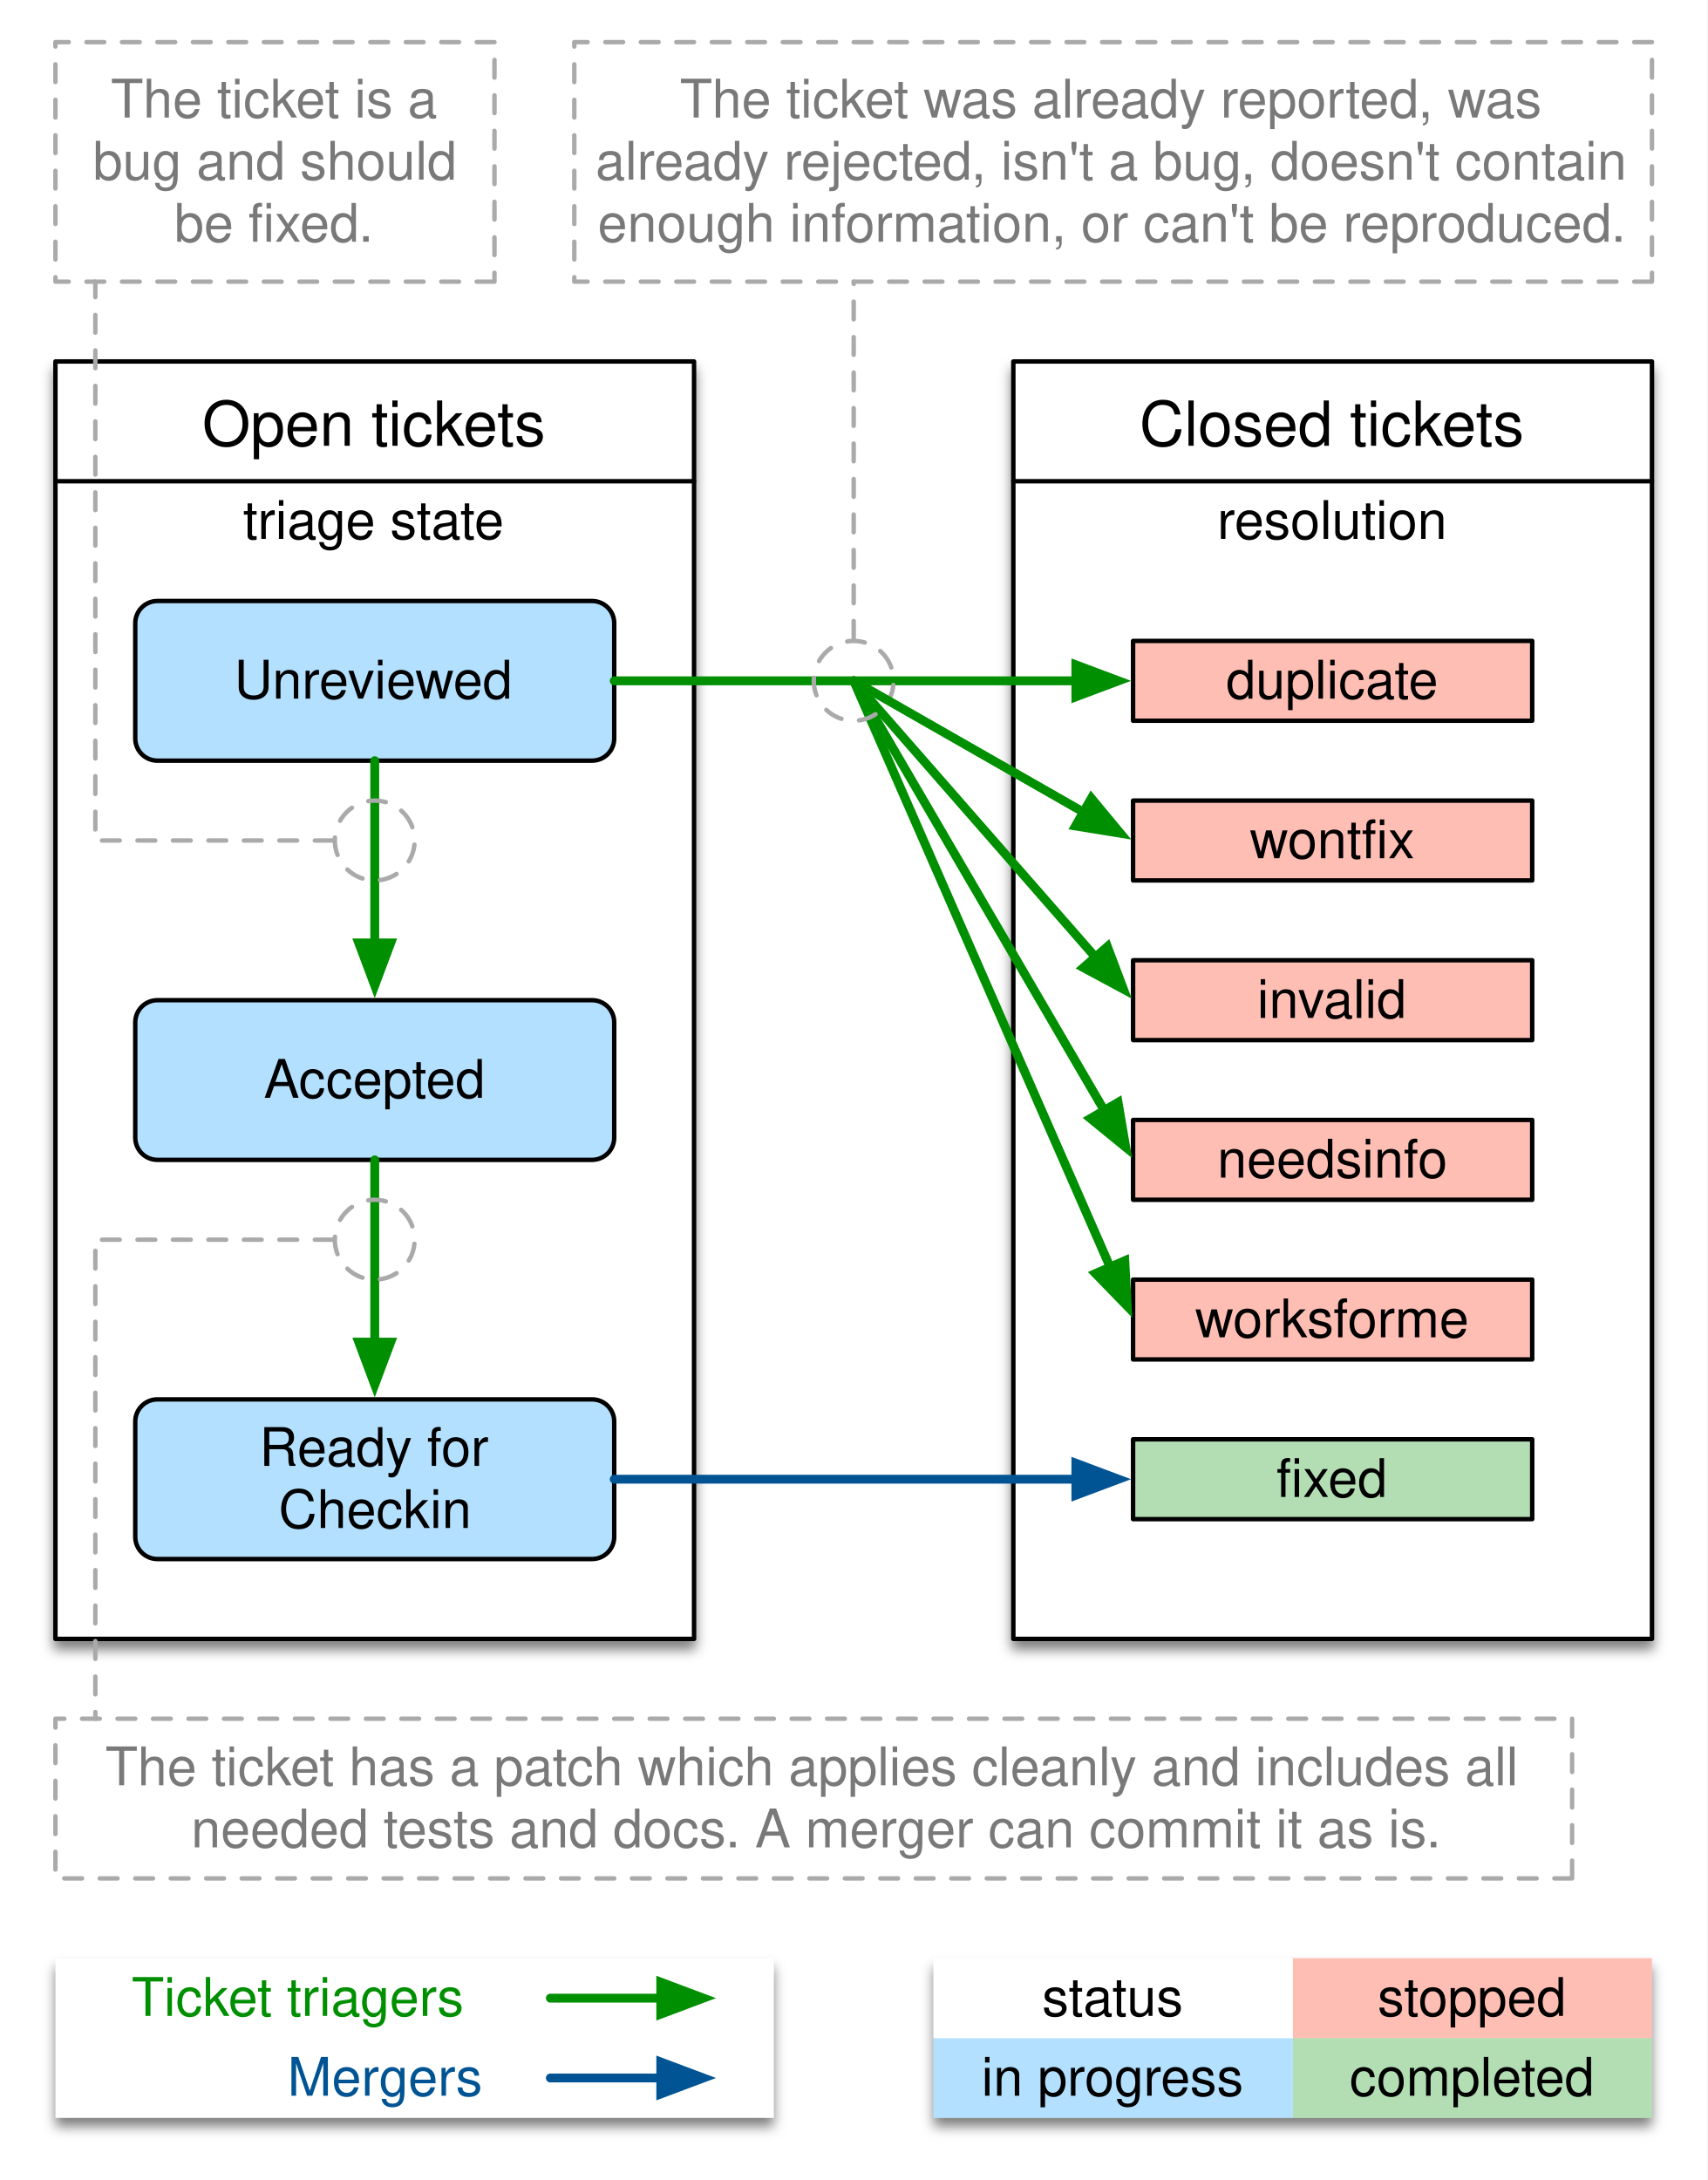
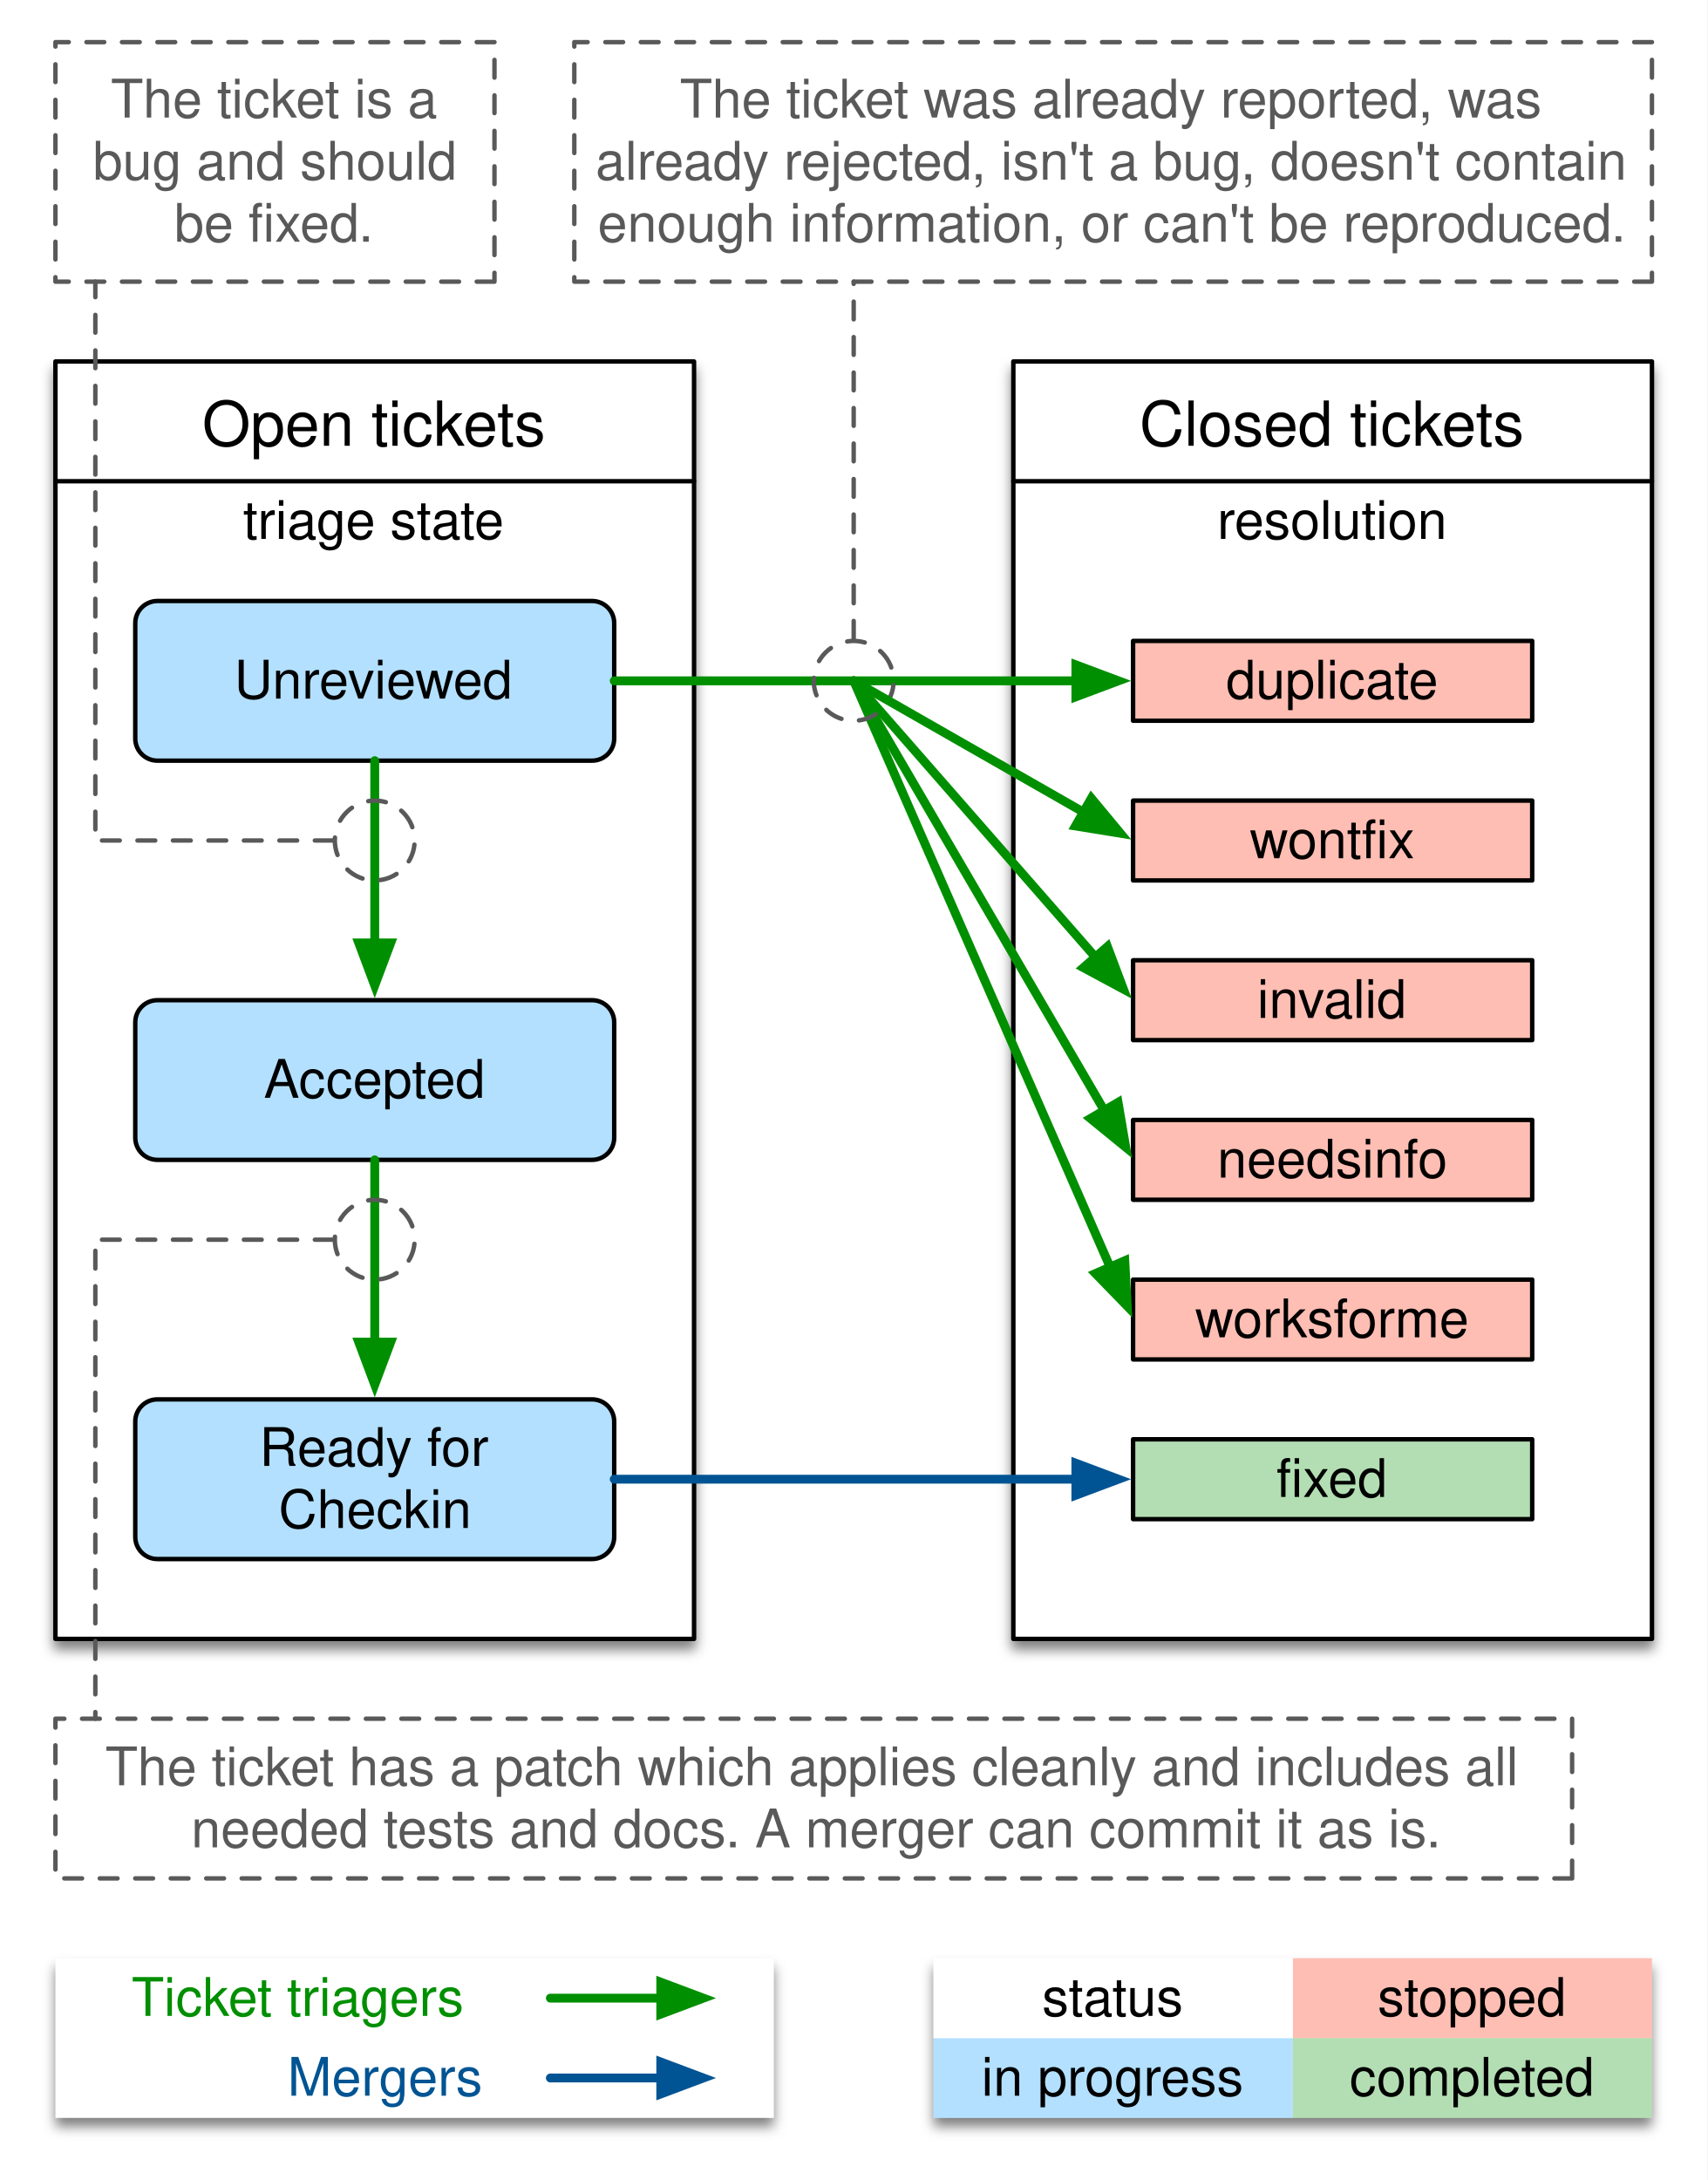
<svg xmlns="http://www.w3.org/2000/svg" version="1.1" viewBox="59.5 134.5 385 491.5" width="385" height="491.5">
  <defs>
    <filter id="Shadow" filterUnits="userSpaceOnUse" x="21" y="85.35">
      <feGaussianBlur in="SourceAlpha" result="blur" stdDeviation="1.308" />
      <feOffset in="blur" result="offset" dx="0" dy="2" />
      <feFlood flood-color="black" flood-opacity=".5" result="flood" />
      <feComposite in="flood" in2="offset" operator="in" />
    </filter>
    <marker orient="auto" overflow="visible" markerUnits="strokeWidth" id="FilledArrow_Marker" stroke-linejoin="miter" stroke-miterlimit="10" viewBox="-1 -3 7 6" markerWidth="7" markerHeight="6" color="#008f00">
      <g>
        <path d="M 4.8 0 L 0 -1.8 L 0 1.8 Z" fill="currentColor" stroke="currentColor" stroke-width="1" />
      </g>
    </marker>
    <marker orient="auto" overflow="visible" markerUnits="strokeWidth" id="FilledArrow_Marker_2" stroke-linejoin="miter" stroke-miterlimit="10" viewBox="-1 -3 7 6" markerWidth="7" markerHeight="6" color="#005493">
      <g>
        <path d="M 4.8 0 L 0 -1.8 L 0 1.8 Z" fill="currentColor" stroke="currentColor" stroke-width="1" />
      </g>
    </marker>
  </defs>
  <g id="Canevas_1" stroke="none" fill="none" fill-opacity="1" stroke-dasharray="none" stroke-opacity="1">
    <rect fill="white" x="59.5" y="134.5" width="385" height="491.5" />
    <g id="Canevas_1_Calque_1">
      <g id="Graphic_88_shadow" filter="url(#Shadow)">
        <rect x="72" y="576" width="162" height="36" fill="white" />
      </g>
      <g id="Graphic_126_shadow" filter="url(#Shadow)">
        <rect x="270" y="576" width="162" height="36" fill="white" />
      </g>
      <g id="Graphic_32_shadow" filter="url(#Shadow)">
        <rect x="288" y="216" width="144" height="288" fill="white" />
        <rect x="288" y="216" width="144" height="288" stroke="black" stroke-linecap="round" stroke-linejoin="round" stroke-width="1" />
      </g>
      <g id="Graphic_99_shadow" filter="url(#Shadow)">
        <rect x="72" y="216" width="144" height="288" fill="white" />
        <rect x="72" y="216" width="144" height="288" stroke="black" stroke-linecap="round" stroke-linejoin="round" stroke-width="1" />
      </g>
      <g id="Graphic_10_shadow" filter="url(#Shadow)">
        <path d="M 95 450 L 193 450 C 195.761 450 198 452.239 198 455 L 198 481 C 198 483.761 195.761 486 193 486 L 95 486 C 92.239 486 90 483.761 90 481 L 90 455 C 90 452.239 92.239 450 95 450 Z" fill="#0096ff" fill-opacity=".3" />
        <path d="M 95 450 L 193 450 C 195.761 450 198 452.239 198 455 L 198 481 C 198 483.761 195.761 486 193 486 L 95 486 C 92.239 486 90 483.761 90 481 L 90 455 C 90 452.239 92.239 450 95 450 Z" stroke="black" stroke-linecap="round" stroke-linejoin="round" stroke-width="1" />
      </g>
      <g id="Graphic_11_shadow" filter="url(#Shadow)">
        <path d="M 95 360 L 193 360 C 195.761 360 198 362.239 198 365 L 198 391 C 198 393.761 195.761 396 193 396 L 95 396 C 92.239 396 90 393.761 90 391 L 90 365 C 90 362.239 92.239 360 95 360 Z" fill="#0096ff" fill-opacity=".3" />
        <path d="M 95 360 L 193 360 C 195.761 360 198 362.239 198 365 L 198 391 C 198 393.761 195.761 396 193 396 L 95 396 C 92.239 396 90 393.761 90 391 L 90 365 C 90 362.239 92.239 360 95 360 Z" stroke="black" stroke-linecap="round" stroke-linejoin="round" stroke-width="1" />
      </g>
      <g id="Graphic_12_shadow" filter="url(#Shadow)">
        <path d="M 95 270 L 193 270 C 195.761 270 198 272.239 198 275 L 198 301 C 198 303.761 195.761 306 193 306 L 95 306 C 92.239 306 90 303.761 90 301 L 90 275 C 90 272.239 92.239 270 95 270 Z" fill="#0096ff" fill-opacity=".3" />
        <path d="M 95 270 L 193 270 C 195.761 270 198 272.239 198 275 L 198 301 C 198 303.761 195.761 306 193 306 L 95 306 C 92.239 306 90 303.761 90 301 L 90 275 C 90 272.239 92.239 270 95 270 Z" stroke="black" stroke-linecap="round" stroke-linejoin="round" stroke-width="1" />
      </g>
      <g id="Graphic_123_shadow" filter="url(#Shadow)">
        <rect x="315" y="279" width="90" height="18" fill="#ff2600" fill-opacity=".3" />
        <rect x="315" y="279" width="90" height="18" stroke="black" stroke-linecap="round" stroke-linejoin="round" stroke-width="1" />
      </g>
      <g id="Graphic_130_shadow" filter="url(#Shadow)">
        <rect x="315" y="459" width="90" height="18" fill="#008f00" fill-opacity=".3" />
        <rect x="315" y="459" width="90" height="18" stroke="black" stroke-linecap="round" stroke-linejoin="round" stroke-width="1" />
      </g>
      <g id="Graphic_139_shadow" filter="url(#Shadow)">
        <rect x="315" y="351" width="90" height="18" fill="#ff2600" fill-opacity=".3" />
        <rect x="315" y="351" width="90" height="18" stroke="black" stroke-linecap="round" stroke-linejoin="round" stroke-width="1" />
      </g>
      <g id="Graphic_137_shadow" filter="url(#Shadow)">
        <rect x="315" y="387" width="90" height="18" fill="#ff2600" fill-opacity=".3" />
        <rect x="315" y="387" width="90" height="18" stroke="black" stroke-linecap="round" stroke-linejoin="round" stroke-width="1" />
      </g>
      <g id="Graphic_135_shadow" filter="url(#Shadow)">
        <rect x="315" y="423" width="90" height="18" fill="#ff2600" fill-opacity=".3" />
        <rect x="315" y="423" width="90" height="18" stroke="black" stroke-linecap="round" stroke-linejoin="round" stroke-width="1" />
      </g>
      <g id="Graphic_132_shadow" filter="url(#Shadow)">
        <rect x="315" y="315" width="90" height="18" fill="#ff2600" fill-opacity=".3" />
        <rect x="315" y="315" width="90" height="18" stroke="black" stroke-linecap="round" stroke-linejoin="round" stroke-width="1" />
      </g>
      <g id="Graphic_88">
        <rect x="72" y="576" width="162" height="36" fill="white" />
      </g>
      <g id="Graphic_126">
        <rect x="270" y="576" width="162" height="36" fill="white" />
      </g>
      <g id="Graphic_32">
        <rect x="288" y="216" width="144" height="288" fill="white" />
        <rect x="288" y="216" width="144" height="288" stroke="black" stroke-linecap="round" stroke-linejoin="round" stroke-width="1" />
        <text transform="translate(293 221)" fill="black">
          <tspan font-family="Helvetica" font-size="14" fill="black" x="23.428" y="14">Closed tickets</tspan>
          <tspan font-family="Helvetica" font-size="12" fill="black" x="40.984" y="35">resolution</tspan>
        </text>
      </g>
      <g id="Graphic_99">
        <rect x="72" y="216" width="144" height="288" fill="white" />
        <rect x="72" y="216" width="144" height="288" stroke="black" stroke-linecap="round" stroke-linejoin="round" stroke-width="1" />
        <text transform="translate(77 221)" fill="black">
          <tspan font-family="Helvetica" font-size="14" fill="black" x="28.093" y="14">Open tickets</tspan>
          <tspan font-family="Helvetica" font-size="12" fill="black" x="37.316" y="35">triage state</tspan>
        </text>
      </g>
      <g id="Graphic_10">
        <path d="M 95 450 L 193 450 C 195.761 450 198 452.239 198 455 L 198 481 C 198 483.761 195.761 486 193 486 L 95 486 C 92.239 486 90 483.761 90 481 L 90 455 C 90 452.239 92.239 450 95 450 Z" fill="#0096ff" fill-opacity=".3" />
        <path d="M 95 450 L 193 450 C 195.761 450 198 452.239 198 455 L 198 481 C 198 483.761 195.761 486 193 486 L 95 486 C 92.239 486 90 483.761 90 481 L 90 455 C 90 452.239 92.239 450 95 450 Z" stroke="black" stroke-linecap="round" stroke-linejoin="round" stroke-width="1" />
        <text transform="translate(95 454)" fill="black">
          <tspan font-family="Helvetica" font-size="12" fill="black" x="22.987" y="11">Ready for </tspan>
          <tspan font-family="Helvetica" font-size="12" fill="black" x="27.323" y="25">Checkin</tspan>
        </text>
      </g>
      <g id="Graphic_11">
        <path d="M 95 360 L 193 360 C 195.761 360 198 362.239 198 365 L 198 391 C 198 393.761 195.761 396 193 396 L 95 396 C 92.239 396 90 393.761 90 391 L 90 365 C 90 362.239 92.239 360 95 360 Z" fill="#0096ff" fill-opacity=".3" />
        <path d="M 95 360 L 193 360 C 195.761 360 198 362.239 198 365 L 198 391 C 198 393.761 195.761 396 193 396 L 95 396 C 92.239 396 90 393.761 90 391 L 90 365 C 90 362.239 92.239 360 95 360 Z" stroke="black" stroke-linecap="round" stroke-linejoin="round" stroke-width="1" />
        <text transform="translate(95 371)" fill="black">
          <tspan font-family="Helvetica" font-size="12" fill="black" x="23.983" y="11">Accepted</tspan>
        </text>
      </g>
      <g id="Graphic_12">
        <path d="M 95 270 L 193 270 C 195.761 270 198 272.239 198 275 L 198 301 C 198 303.761 195.761 306 193 306 L 95 306 C 92.239 306 90 303.761 90 301 L 90 275 C 90 272.239 92.239 270 95 270 Z" fill="#0096ff" fill-opacity=".3" />
        <path d="M 95 270 L 193 270 C 195.761 270 198 272.239 198 275 L 198 301 C 198 303.761 195.761 306 193 306 L 95 306 C 92.239 306 90 303.761 90 301 L 90 275 C 90 272.239 92.239 270 95 270 Z" stroke="black" stroke-linecap="round" stroke-linejoin="round" stroke-width="1" />
        <text transform="translate(95 281)" fill="black">
          <tspan font-family="Helvetica" font-size="12" fill="black" x="17.318" y="11">Unreviewed</tspan>
        </text>
      </g>
      <g id="Graphic_123">
        <rect x="315" y="279" width="90" height="18" fill="#ff2600" fill-opacity=".3" />
        <rect x="315" y="279" width="90" height="18" stroke="black" stroke-linecap="round" stroke-linejoin="round" stroke-width="1" />
        <text transform="translate(320 281)" fill="black">
          <tspan font-family="Helvetica" font-size="12" fill="black" x="15.982" y="11">duplicate</tspan>
        </text>
      </g>
      <g id="Graphic_130">
        <rect x="315" y="459" width="90" height="18" fill="#008f00" fill-opacity=".3" />
        <rect x="315" y="459" width="90" height="18" stroke="black" stroke-linecap="round" stroke-linejoin="round" stroke-width="1" />
        <text transform="translate(320 461)" fill="black">
          <tspan font-family="Helvetica" font-size="12" fill="black" x="27.326" y="11">fixed</tspan>
        </text>
      </g>
      <g id="Graphic_139">
        <rect x="315" y="351" width="90" height="18" fill="#ff2600" fill-opacity=".3" />
        <rect x="315" y="351" width="90" height="18" stroke="black" stroke-linecap="round" stroke-linejoin="round" stroke-width="1" />
        <text transform="translate(320 353)" fill="black">
          <tspan font-family="Helvetica" font-size="12" fill="black" x="22.99" y="11">invalid</tspan>
        </text>
      </g>
      <g id="Graphic_137">
        <rect x="315" y="387" width="90" height="18" fill="#ff2600" fill-opacity=".3" />
        <rect x="315" y="387" width="90" height="18" stroke="black" stroke-linecap="round" stroke-linejoin="round" stroke-width="1" />
        <text transform="translate(320 389)" fill="black">
          <tspan font-family="Helvetica" font-size="12" fill="black" x="13.979" y="11">needsinfo</tspan>
        </text>
      </g>
      <g id="Graphic_135">
        <rect x="315" y="423" width="90" height="18" fill="#ff2600" fill-opacity=".3" />
        <rect x="315" y="423" width="90" height="18" stroke="black" stroke-linecap="round" stroke-linejoin="round" stroke-width="1" />
        <text transform="translate(320 425)" fill="black">
          <tspan font-family="Helvetica" font-size="12" fill="black" x="8.995" y="11">worksforme</tspan>
        </text>
      </g>
      <g id="Graphic_132">
        <rect x="315" y="315" width="90" height="18" fill="#ff2600" fill-opacity=".3" />
        <rect x="315" y="315" width="90" height="18" stroke="black" stroke-linecap="round" stroke-linejoin="round" stroke-width="1" />
        <text transform="translate(320 317)" fill="black">
          <tspan font-family="Helvetica" font-size="12" fill="black" x="21.326" y="11">wontfix</tspan>
        </text>
      </g>
      <g id="Line_33">
        <line x1="72" y1="243" x2="216" y2="243" stroke="black" stroke-linecap="round" stroke-linejoin="round" stroke-width="1" />
      </g>
      <g id="Line_36">
        <line x1="288" y1="243" x2="432" y2="243" stroke="black" stroke-linecap="round" stroke-linejoin="round" stroke-width="1" />
      </g>
      <g id="Graphic_127">
        <rect x="351" y="594" width="81" height="18" fill="#008f00" fill-opacity=".3" />
        <text transform="translate(356 596)" fill="black">
          <tspan font-family="Helvetica" font-size="12" fill="black" x="7.817" y="11">completed</tspan>
        </text>
      </g>
      <g id="Graphic_125">
        <rect x="351" y="576" width="81" height="18" fill="#ff2600" fill-opacity=".3" />
        <text transform="translate(356 578)" fill="black">
          <tspan font-family="Helvetica" font-size="12" fill="black" x="14.148" y="11">stopped</tspan>
        </text>
      </g>
      <g id="Graphic_129">
        <rect x="270" y="594" width="81" height="18" fill="#0096ff" fill-opacity=".3" />
        <text transform="translate(275 596)" fill="black">
          <tspan font-family="Helvetica" font-size="12" fill="black" x="5.819" y="11">in progress</tspan>
        </text>
      </g>
      <g id="Line_42">
        <line x1="183.6" y1="585" x2="208.5" y2="585" marker-end="url(#FilledArrow_Marker)" stroke="#008f00" stroke-linecap="round" stroke-linejoin="round" stroke-width="2" />
      </g>
      <g id="Graphic_43">
        <text transform="translate(72 578)" fill="#008f00">
          <tspan font-family="Helvetica" font-size="12" fill="#008f00" x="17.174" y="11">Ticket triagers </tspan>
        </text>
      </g>
      <g id="Line_44">
        <line x1="183.6" y1="603" x2="208.5" y2="603" marker-end="url(#FilledArrow_Marker_2)" stroke="#005493" stroke-linecap="round" stroke-linejoin="round" stroke-width="2" />
      </g>
      <g id="Graphic_45">
        <text transform="translate(72 596)" fill="#005493">
          <tspan font-family="Helvetica" font-size="12" fill="#005493" x="52.312" y="11">Mergers</tspan>
        </text>
      </g>
      <g id="Graphic_128">
        <rect x="270" y="576" width="81" height="18" fill="white" />
        <text transform="translate(275 578)" fill="black">
          <tspan font-family="Helvetica" font-size="12" fill="black" x="19.492" y="11">status</tspan>
        </text>
      </g>
      <g id="Line_124">
        <line x1="252" y1="288" x2="302.1" y2="288" marker-end="url(#FilledArrow_Marker)" stroke="#008f00" stroke-linecap="round" stroke-linejoin="round" stroke-width="2" />
      </g>
      <g id="Line_140">
        <line x1="252" y1="288" x2="306.505" y2="350.292" marker-end="url(#FilledArrow_Marker)" stroke="#008f00" stroke-linecap="round" stroke-linejoin="round" stroke-width="2" />
      </g>
      <g id="Line_138">
        <line x1="252" y1="288" x2="308.5" y2="384.857" marker-end="url(#FilledArrow_Marker)" stroke="#008f00" stroke-linecap="round" stroke-linejoin="round" stroke-width="2" />
      </g>
      <g id="Line_136">
        <line x1="252" y1="288" x2="309.829" y2="420.182" marker-end="url(#FilledArrow_Marker)" stroke="#008f00" stroke-linecap="round" stroke-linejoin="round" stroke-width="2" />
      </g>
      <g id="Line_131">
        <line x1="198" y1="468" x2="302.1" y2="468" marker-end="url(#FilledArrow_Marker_2)" stroke="#005493" stroke-linecap="round" stroke-linejoin="round" stroke-width="2" />
      </g>
      <g id="Line_54">
        <line x1="144" y1="306" x2="144" y2="347.1" marker-end="url(#FilledArrow_Marker)" stroke="#008f00" stroke-linecap="round" stroke-linejoin="round" stroke-width="2" />
      </g>
      <g id="Line_82">
        <line x1="198" y1="288" x2="252" y2="288" stroke="#008f00" stroke-linecap="round" stroke-linejoin="round" stroke-width="2" />
      </g>
      <g id="Line_60">
        <line x1="144" y1="396" x2="144" y2="437.1" marker-end="url(#FilledArrow_Marker)" stroke="#008f00" stroke-linecap="round" stroke-linejoin="round" stroke-width="2" />
      </g>
      <g id="Graphic_89">
        <rect x="189" y="144" width="243" height="54" fill="white" />
-         <path d="M 432 198 L 189 198 L 189 144 L 432 144 Z" stroke="#aaa" stroke-linecap="round" stroke-linejoin="round" stroke-dasharray="4.0,4.0" stroke-width="1" />
-         <text transform="translate(193 150)" fill="#797979">
-           <tspan font-family="Helvetica" font-size="12" fill="#797979" x="19.789" y="11">The ticket was already reported, was </tspan>
-           <tspan font-family="Helvetica" font-size="12" fill="#797979" x=".802" y="25">already rejected, isn't a bug, doesn't contain </tspan>
-           <tspan font-family="Helvetica" font-size="12" fill="#797979" x="1.279" y="39">enough information, or can't be reproduced.</tspan>
+         <path d="M 432 198 L 189 198 L 189 144 L 432 144 Z" stroke="#595959" stroke-linecap="round" stroke-linejoin="round" stroke-dasharray="4.0,4.0" stroke-width="1" />
+         <text transform="translate(193 150)" fill="#595959">
+           <tspan font-family="Helvetica" font-size="12" fill="#595959" x="19.789" y="11">The ticket was already reported, was </tspan>
+           <tspan font-family="Helvetica" font-size="12" fill="#595959" x=".802" y="25">already rejected, isn't a bug, doesn't contain </tspan>
+           <tspan font-family="Helvetica" font-size="12" fill="#595959" x="1.279" y="39">enough information, or can't be reproduced.</tspan>
        </text>
      </g>
      <g id="Line_90">
-         <line x1="252" y1="278.5" x2="252" y2="198" stroke="#aaa" stroke-linecap="round" stroke-linejoin="round" stroke-dasharray="4.0,4.0" stroke-width="1" />
+         <line x1="252" y1="278.5" x2="252" y2="198" stroke="#595959" stroke-linecap="round" stroke-linejoin="round" stroke-dasharray="4.0,4.0" stroke-width="1" />
      </g>
      <g id="Graphic_91">
-         <path d="M 258.364 281.636 C 261.879 285.151 261.879 290.849 258.364 294.364 C 254.849 297.879 249.151 297.879 245.636 294.364 C 242.121 290.849 242.121 285.151 245.636 281.636 C 249.151 278.121 254.849 278.121 258.364 281.636" stroke="#aaa" stroke-linecap="round" stroke-linejoin="round" stroke-dasharray="4.0,4.0" stroke-width="1" />
+         <path d="M 258.364 281.636 C 261.879 285.151 261.879 290.849 258.364 294.364 C 254.849 297.879 249.151 297.879 245.636 294.364 C 242.121 290.849 242.121 285.151 245.636 281.636 C 249.151 278.121 254.849 278.121 258.364 281.636" stroke="#595959" stroke-linecap="round" stroke-linejoin="round" stroke-dasharray="4.0,4.0" stroke-width="1" />
      </g>
      <g id="Graphic_96">
        <rect x="72" y="144" width="99" height="54" fill="white" />
-         <path d="M 171 198 L 72 198 L 72 144 L 171 144 Z" stroke="#aaa" stroke-linecap="round" stroke-linejoin="round" stroke-dasharray="4.0,4.0" stroke-width="1" />
-         <text transform="translate(76 150)" fill="#797979">
-           <tspan font-family="Helvetica" font-size="12" fill="#797979" x="8.486" y="11">The ticket is a </tspan>
-           <tspan font-family="Helvetica" font-size="12" fill="#797979" x="4.464" y="25">bug and should </tspan>
-           <tspan font-family="Helvetica" font-size="12" fill="#797979" x="22.818" y="39">be fixed.</tspan>
+         <path d="M 171 198 L 72 198 L 72 144 L 171 144 Z" stroke="#595959" stroke-linecap="round" stroke-linejoin="round" stroke-dasharray="4.0,4.0" stroke-width="1" />
+         <text transform="translate(76 150)" fill="#595959">
+           <tspan font-family="Helvetica" font-size="12" fill="#595959" x="8.486" y="11">The ticket is a </tspan>
+           <tspan font-family="Helvetica" font-size="12" fill="#595959" x="4.464" y="25">bug and should </tspan>
+           <tspan font-family="Helvetica" font-size="12" fill="#595959" x="22.818" y="39">be fixed.</tspan>
        </text>
      </g>
      <g id="Graphic_97">
-         <path d="M 150.364 317.636 C 153.879 321.151 153.879 326.849 150.364 330.364 C 146.849 333.879 141.151 333.879 137.636 330.364 C 134.121 326.849 134.121 321.151 137.636 317.636 C 141.151 314.121 146.849 314.121 150.364 317.636" stroke="#aaa" stroke-linecap="round" stroke-linejoin="round" stroke-dasharray="4.0,4.0" stroke-width="1" />
+         <path d="M 150.364 317.636 C 153.879 321.151 153.879 326.849 150.364 330.364 C 146.849 333.879 141.151 333.879 137.636 330.364 C 134.121 326.849 134.121 321.151 137.636 317.636 C 141.151 314.121 146.849 314.121 150.364 317.636" stroke="#595959" stroke-linecap="round" stroke-linejoin="round" stroke-dasharray="4.0,4.0" stroke-width="1" />
      </g>
      <g id="Line_98">
-         <path d="M 134.5 324 L 81 324 L 81 198" stroke="#aaa" stroke-linecap="round" stroke-linejoin="round" stroke-dasharray="4.0,4.0" stroke-width="1" />
+         <path d="M 134.5 324 L 81 324 L 81 198" stroke="#595959" stroke-linecap="round" stroke-linejoin="round" stroke-dasharray="4.0,4.0" stroke-width="1" />
      </g>
      <g id="Graphic_102">
        <rect x="72" y="522" width="342" height="36" fill="white" />
-         <path d="M 414 558 L 72 558 L 72 522 L 414 522 Z" stroke="#aaa" stroke-linecap="round" stroke-linejoin="round" stroke-dasharray="4.0,4.0" stroke-width="1" />
-         <text transform="translate(76 526)" fill="#797979">
-           <tspan font-family="Helvetica" font-size="12" fill="#797979" x="7.241" y="11">The ticket has a patch which applies cleanly and includes all </tspan>
-           <tspan font-family="Helvetica" font-size="12" fill="#797979" x="26.592" y="25">needed tests and docs. A merger can commit it as is.</tspan>
+         <path d="M 414 558 L 72 558 L 72 522 L 414 522 Z" stroke="#595959" stroke-linecap="round" stroke-linejoin="round" stroke-dasharray="4.0,4.0" stroke-width="1" />
+         <text transform="translate(76 526)" fill="#595959">
+           <tspan font-family="Helvetica" font-size="12" fill="#595959" x="7.241" y="11">The ticket has a patch which applies cleanly and includes all </tspan>
+           <tspan font-family="Helvetica" font-size="12" fill="#595959" x="26.592" y="25">needed tests and docs. A merger can commit it as is.</tspan>
        </text>
      </g>
      <g id="Graphic_103">
-         <path d="M 150.364 407.636 C 153.879 411.151 153.879 416.849 150.364 420.364 C 146.849 423.879 141.151 423.879 137.636 420.364 C 134.121 416.849 134.121 411.151 137.636 407.636 C 141.151 404.121 146.849 404.121 150.364 407.636" stroke="#aaa" stroke-linecap="round" stroke-linejoin="round" stroke-dasharray="4.0,4.0" stroke-width="1" />
+         <path d="M 150.364 407.636 C 153.879 411.151 153.879 416.849 150.364 420.364 C 146.849 423.879 141.151 423.879 137.636 420.364 C 134.121 416.849 134.121 411.151 137.636 407.636 C 141.151 404.121 146.849 404.121 150.364 407.636" stroke="#595959" stroke-linecap="round" stroke-linejoin="round" stroke-dasharray="4.0,4.0" stroke-width="1" />
      </g>
      <g id="Line_104">
-         <path d="M 134.5 414 L 81 414 L 81 522" stroke="#aaa" stroke-linecap="round" stroke-linejoin="round" stroke-dasharray="4.0,4.0" stroke-width="1" />
+         <path d="M 134.5 414 L 81 414 L 81 522" stroke="#595959" stroke-linecap="round" stroke-linejoin="round" stroke-dasharray="4.0,4.0" stroke-width="1" />
      </g>
      <g id="Line_151">
        <line x1="252" y1="288" x2="303.8" y2="317.6" marker-end="url(#FilledArrow_Marker)" stroke="#008f00" stroke-linecap="round" stroke-linejoin="round" stroke-width="2" />
      </g>
    </g>
  </g>
</svg>
